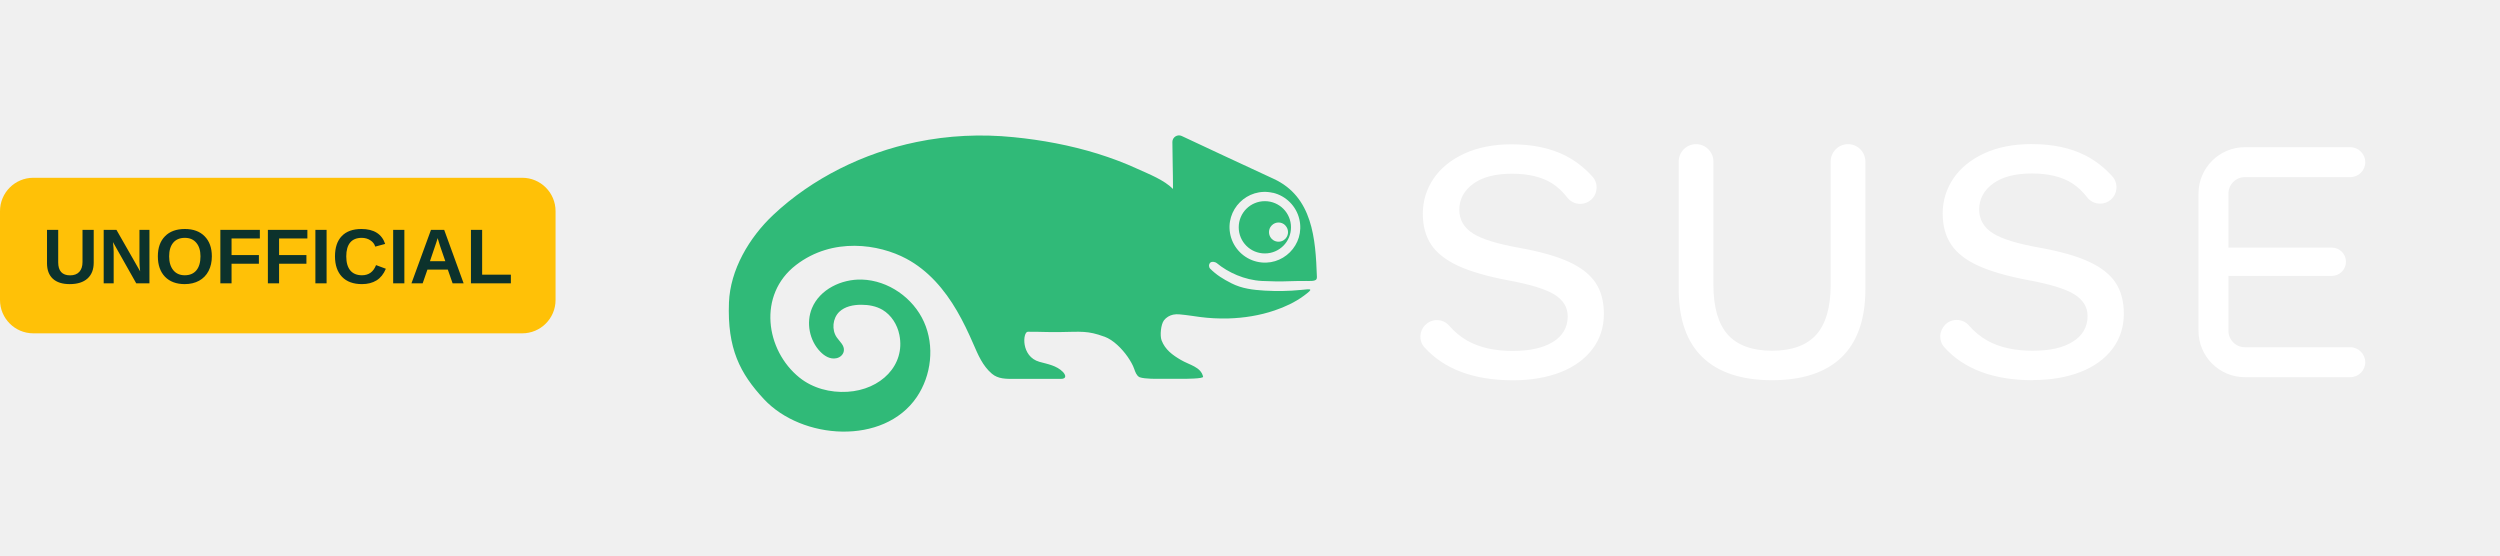
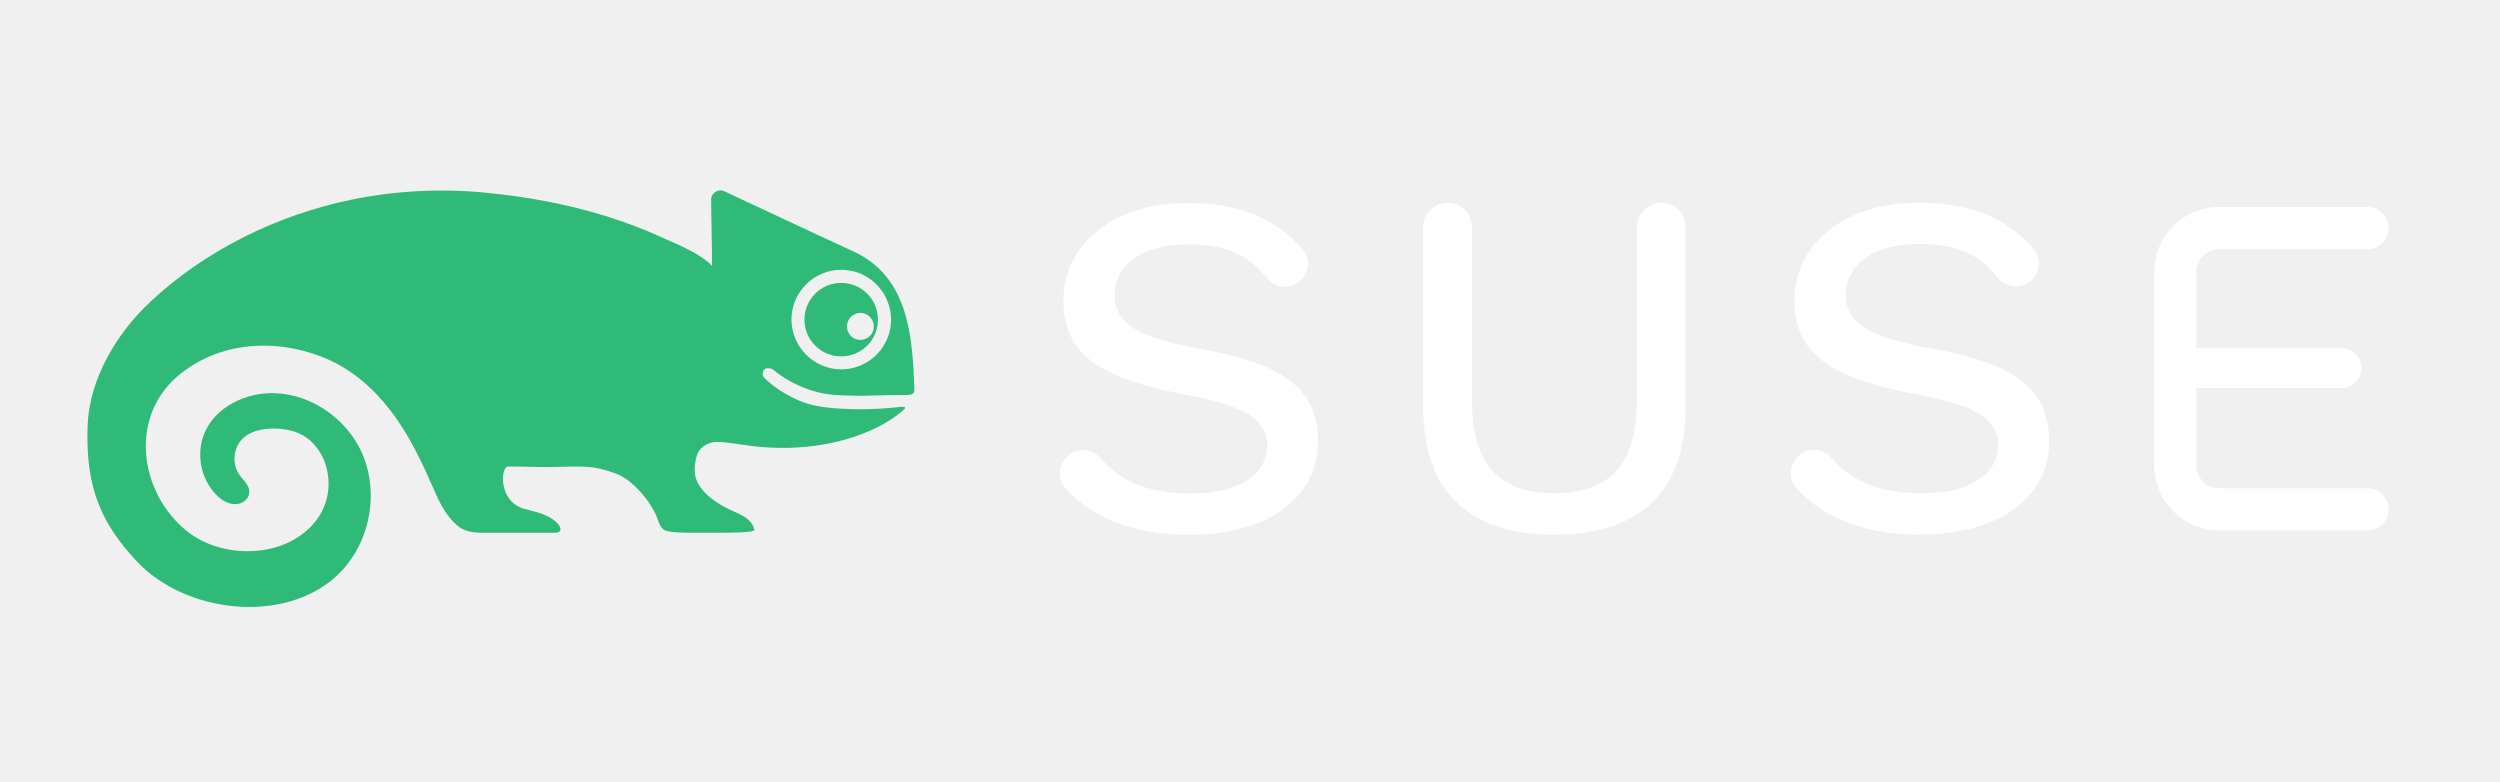
- <svg xmlns="http://www.w3.org/2000/svg" viewBox="0 0 450 100">
+ <svg xmlns="http://www.w3.org/2000/svg" viewBox="0 0 320 100">
  <defs>
    <style>
      .st0 { fill: #30ba78; }
      .st1 { fill: #fff; }
    </style>
  </defs>
-   <rect x="0" y="32" width="100" height="28" rx="6" fill="#ffc107" />
-   <text x="50" y="51" font-family="SUSE, Arial, sans-serif" font-size="14" font-weight="bold" fill="#0c322c" text-anchor="middle">UNOFFICIAL</text>
-   <g transform="translate(120, 15) scale(1.4)">
+   <g transform="translate(0, 15) scale(1.4)">
    <g>
      <path class="st1" d="M202.91,37.78c-3.29,0-5.96-2.67-5.96-5.96V14.17c0-3.28,2.67-5.96,5.96-5.96h13.55c1.06,0,1.93.86,1.93,1.93s-.86,1.92-1.93,1.92h-13.55c-1.16,0-2.11.95-2.11,2.11v6.95h13.29c1.01,0,1.82.82,1.82,1.82s-.82,1.82-1.82,1.82h-13.29v7.06c0,1.16.95,2.11,2.11,2.11h13.55c1.06,0,1.93.87,1.93,1.93s-.86,1.92-1.93,1.92h-13.55ZM142.13,38.17c-3.91,0-6.92-.99-8.95-2.95-2.03-1.95-3.06-4.89-3.06-8.74V10.05c0-1.23,1-2.23,2.23-2.23s2.23,1,2.23,2.23v15.84c0,2.88.62,5.03,1.84,6.41,1.23,1.38,3.15,2.08,5.7,2.08s4.47-.7,5.7-2.08c1.22-1.38,1.84-3.53,1.84-6.41v-15.84c0-1.23,1-2.23,2.23-2.23s2.23,1,2.23,2.23v16.43c0,3.84-1.03,6.78-3.06,8.74-2.03,1.96-5.04,2.95-8.95,2.95M175.65,38.17c-5.03,0-8.87-1.43-11.39-4.25-.73-.82-.68-2.07.11-2.86h0s0-.02,0-.02c.4-.4.93-.62,1.5-.62.6,0,1.16.25,1.55.7.7.81,1.51,1.47,2.4,1.97,1.55.86,3.49,1.29,5.78,1.29s3.91-.38,5.15-1.14c1.28-.78,1.94-1.9,1.94-3.33,0-1.16-.59-2.1-1.75-2.81-1.13-.68-3.04-1.27-5.84-1.79-2.72-.51-4.91-1.14-6.51-1.88-1.59-.73-2.75-1.65-3.46-2.73-.71-1.07-1.07-2.4-1.07-3.96,0-1.64.46-3.15,1.37-4.5.91-1.35,2.24-2.43,3.96-3.23,1.73-.8,3.78-1.2,6.09-1.2,2.7,0,5.04.49,6.94,1.47,1.28.65,2.44,1.56,3.45,2.68.77.86.7,2.19-.16,2.97-.39.35-.89.54-1.41.54-.66,0-1.27-.3-1.67-.82-.57-.74-1.22-1.35-1.92-1.8-1.3-.83-3.04-1.26-5.18-1.26s-3.79.43-4.97,1.28c-1.2.87-1.81,2-1.81,3.36,0,1.28.6,2.31,1.77,3.05,1.14.73,3.12,1.34,6.05,1.86,2.66.48,4.79,1.09,6.35,1.82,1.54.72,2.68,1.62,3.38,2.69.7,1.06,1.05,2.4,1.05,3.98,0,1.7-.49,3.21-1.45,4.49-.97,1.29-2.35,2.29-4.09,2.98-1.76.69-3.83,1.05-6.15,1.05M108.82,38.18c-5.04,0-8.87-1.43-11.4-4.25-.73-.81-.68-2.07.11-2.86h.01c.4-.41.94-.63,1.5-.63.6,0,1.16.26,1.55.7.7.81,1.51,1.47,2.39,1.97,1.55.86,3.49,1.3,5.78,1.3,2.17,0,3.91-.38,5.16-1.14,1.28-.78,1.93-1.9,1.93-3.33,0-1.16-.59-2.1-1.75-2.81-1.13-.68-3.04-1.27-5.84-1.79-2.72-.51-4.91-1.14-6.51-1.88-1.58-.74-2.75-1.65-3.46-2.73-.71-1.07-1.07-2.4-1.07-3.96,0-1.64.46-3.15,1.37-4.5.91-1.35,2.24-2.44,3.96-3.23,1.73-.8,3.78-1.2,6.09-1.2,2.7,0,5.04.5,6.94,1.47,1.28.66,2.44,1.56,3.45,2.68.77.86.7,2.19-.16,2.97-.39.35-.89.54-1.41.54-.66,0-1.27-.3-1.67-.82-.57-.74-1.22-1.35-1.92-1.8-1.3-.83-3.04-1.26-5.18-1.26s-3.79.43-4.97,1.28c-1.2.87-1.81,2-1.81,3.36,0,1.28.6,2.31,1.77,3.05,1.14.73,3.12,1.34,6.05,1.86,2.65.48,4.79,1.09,6.35,1.82,1.54.72,2.67,1.62,3.37,2.68.7,1.06,1.05,2.4,1.05,3.98,0,1.7-.49,3.21-1.45,4.49-.97,1.29-2.35,2.3-4.09,2.99-1.76.69-3.83,1.05-6.14,1.05" />
      <path class="st0" d="M79.54,18.26c-.48-.49-1.26-.49-1.74,0-.54.53-.47,1.46.19,1.9.41.27.95.27,1.35,0,.66-.44.73-1.36.19-1.9M77.95,14.08c-3.28-.77-6.23,2.18-5.46,5.46.39,1.67,1.72,3,3.39,3.39,3.28.77,6.24-2.18,5.46-5.47-.39-1.67-1.72-3-3.39-3.39M56.27,32.57c-2.14-.79-2.97-.63-5.7-.59-1.9.02-1.97-.04-4.13-.04-.67,0-.92,3.2,1.5,3.87,1.06.29,2.2.48,3,1.29.35.36.55.9-.26.9h-6.01c-1.05,0-2.04.02-2.85-.66-1.21-1.03-1.78-2.44-2.39-3.83-.63-1.45-1.31-2.89-2.11-4.26-1.59-2.73-3.68-5.19-6.5-6.7-3.51-1.88-9.47-2.82-14.19.81-4.97,3.82-3.91,10.97.44,14.47,1.72,1.38,3.96,1.96,6.16,1.83,4.3-.25,7.48-3.42,6.69-7.32-.26-1.31-1.03-2.54-2.17-3.22-.82-.48-1.78-.65-2.73-.65-1.02,0-2.1.21-2.83.91-.86.84-1,2.32-.31,3.3.38.55,1,1.01.9,1.72-.07.48-.47.84-.94.94-.81.18-1.55-.28-2.09-.84-1.4-1.44-1.84-3.73-1.07-5.59,1.01-2.43,3.8-3.76,6.43-3.68,3.39.11,6.58,2.35,7.97,5.44,1.39,3.09.97,6.89-.94,9.69-4.25,6.22-14.76,5.48-19.64.24-3.06-3.29-4.72-6.48-4.49-12.42.16-4.2,2.59-8.34,5.68-11.25,5.03-4.74,11.66-7.99,18.41-9.38,4.1-.85,8.33-1.05,12.48-.63,3.67.36,7.31,1.04,10.84,2.13,1.75.55,3.47,1.19,5.14,1.96,1.47.67,3.39,1.41,4.54,2.57,0-2.11-.08-4.42-.08-6.04,0-.62.65-1.03,1.2-.77,2.39,1.11,8.04,3.78,11.8,5.5,5.05,2.31,5.41,7.75,5.58,12.58,0,.11,0,.22-.04.31-.16.33-1.01.24-1.32.25-.6,0-1.51,0-2.12.03-1.2.05-2.38.03-3.58-.03-2.23-.11-4.38-1.1-5.83-2.31-.14-.12-.61-.25-.83-.03-.23.24-.15.6-.03.73.83.84,1.72,1.38,2.77,1.91,1.33.68,2.77.85,4.24.94,1.57.09,3.15.07,4.72-.09,1.31-.13,1.65-.22.36.74-1.13.84-2.45,1.45-3.78,1.9-1.91.65-3.93.97-5.95,1.03-1.22.03-2.45-.03-3.66-.19-.63-.08-1.25-.19-1.88-.26-.51-.05-1.04-.15-1.55-.04-.46.1-.89.35-1.18.73-.4.52-.54,1.95-.31,2.57.45,1.2,1.42,1.9,2.46,2.51,1.12.67,2.59.89,2.88,2.17.06.27-2.32.27-2.59.27h-3.17s-1.72.04-2.39-.2c-.02,0-.04-.02-.06-.03-.36-.2-.52-.68-.65-1.05-.18-.52-.49-1.04-.86-1.58-.72-1.02-1.82-2.14-2.96-2.56M80.27,18.51c0,1.86-1.5,3.36-3.36,3.36s-3.36-1.5-3.36-3.36,1.5-3.36,3.36-3.36,3.36,1.5,3.36,3.36" />
    </g>
  </g>
</svg>
